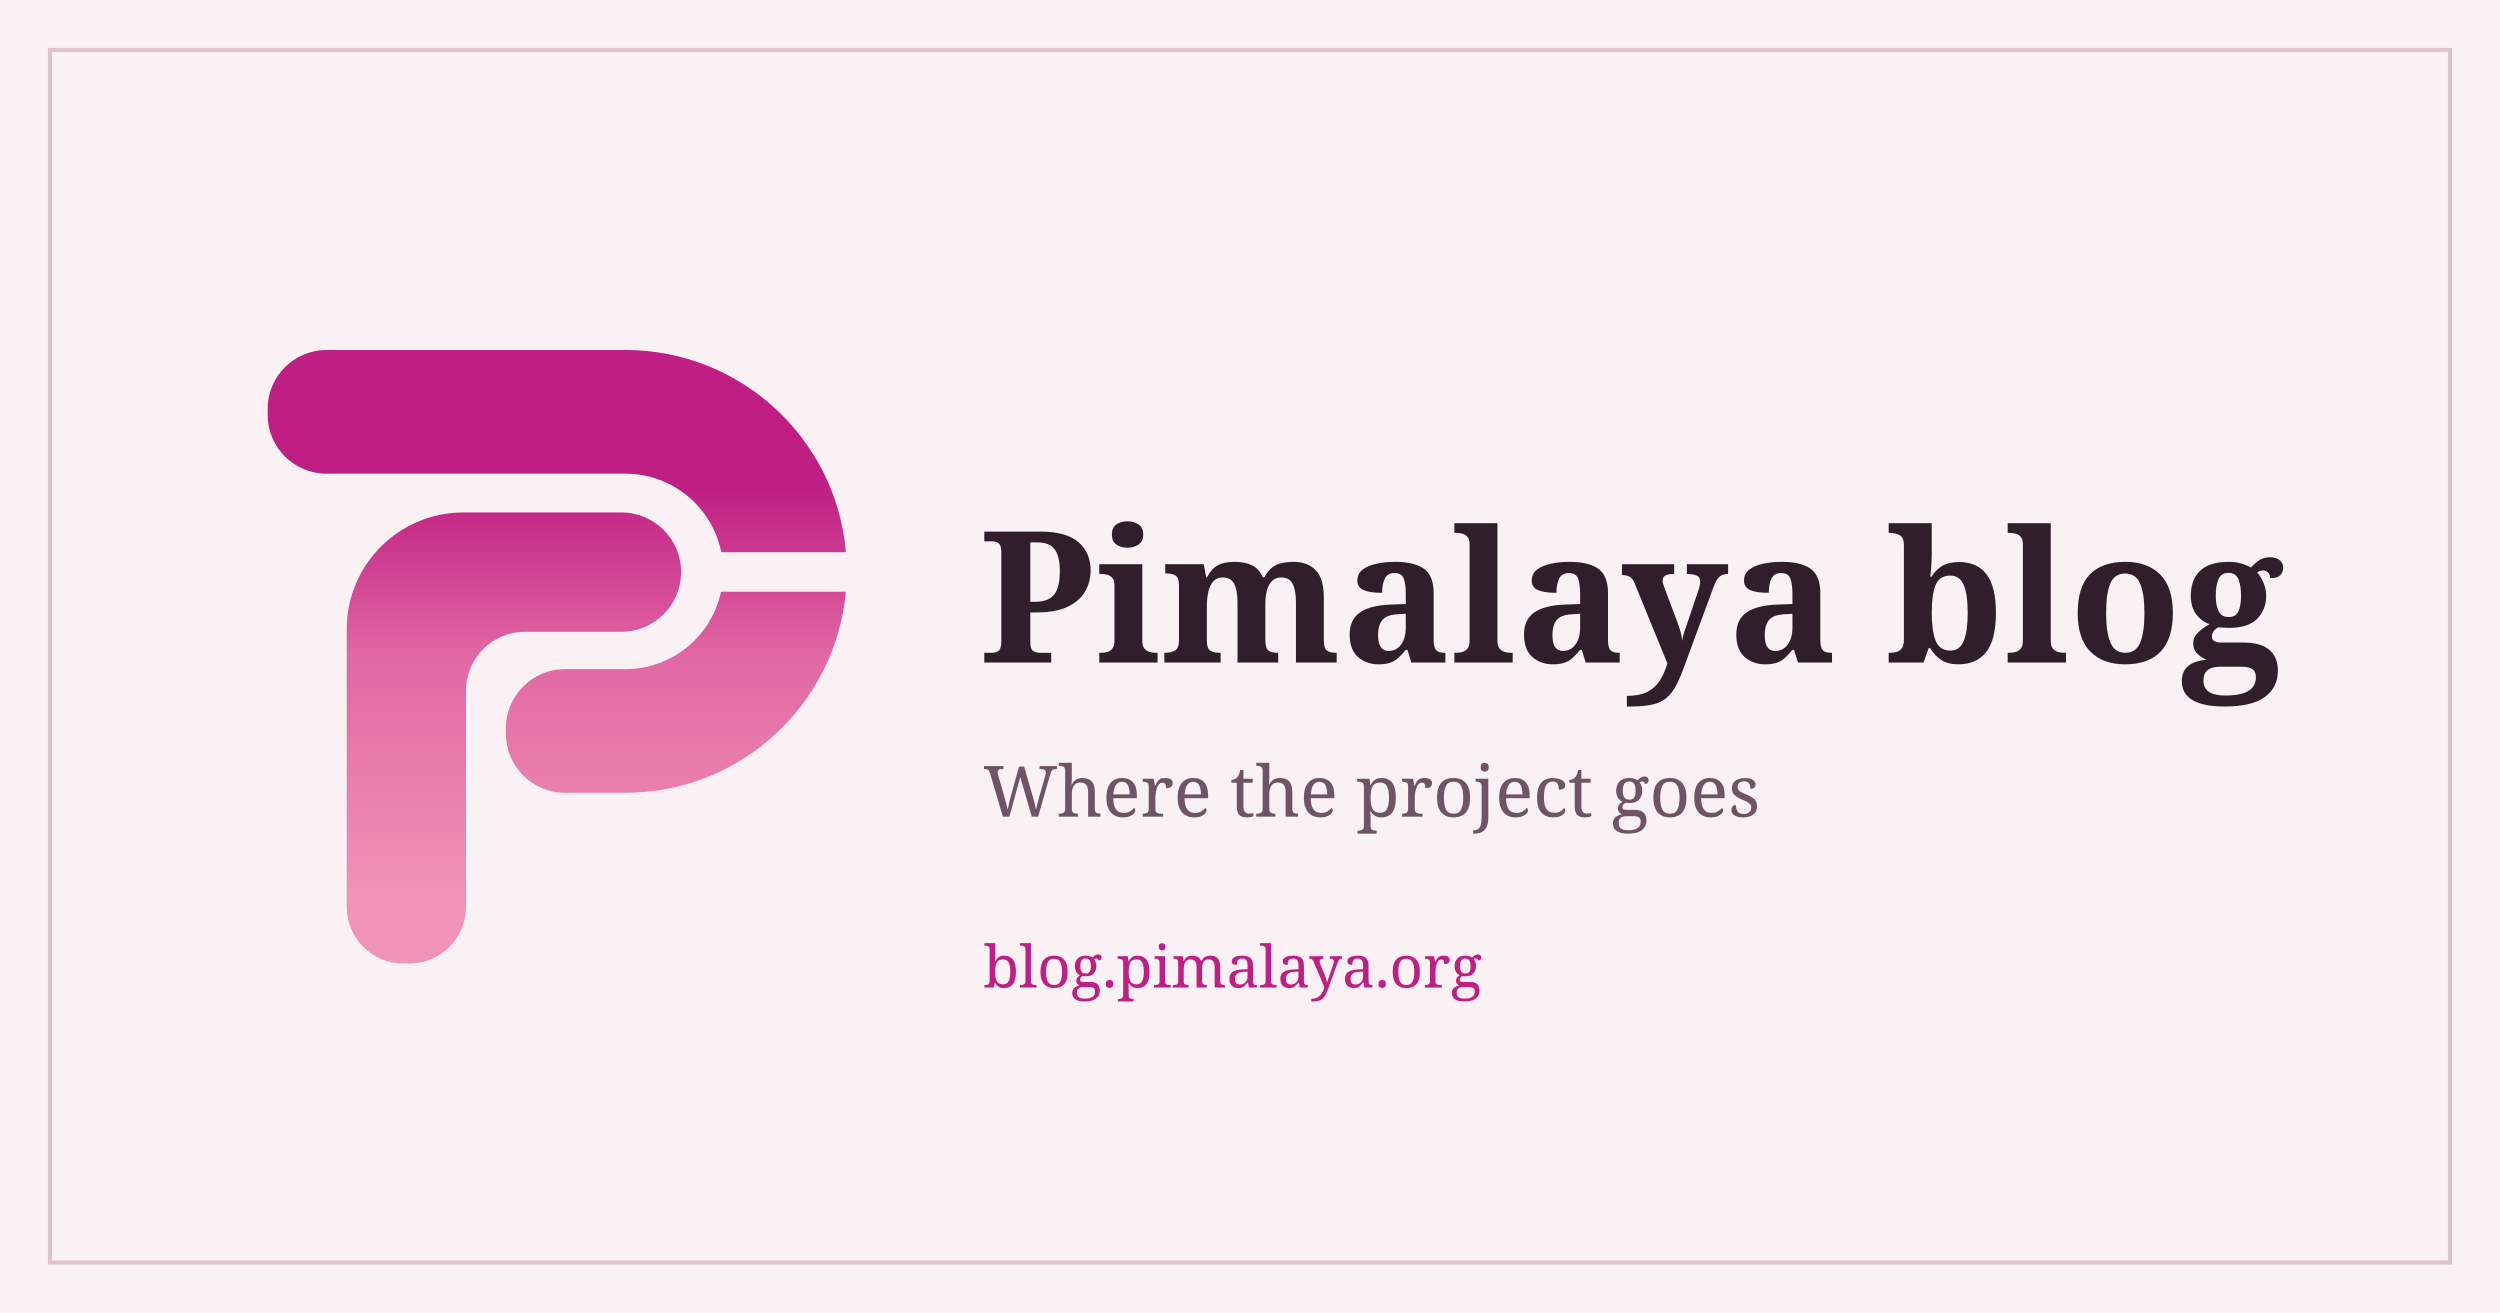
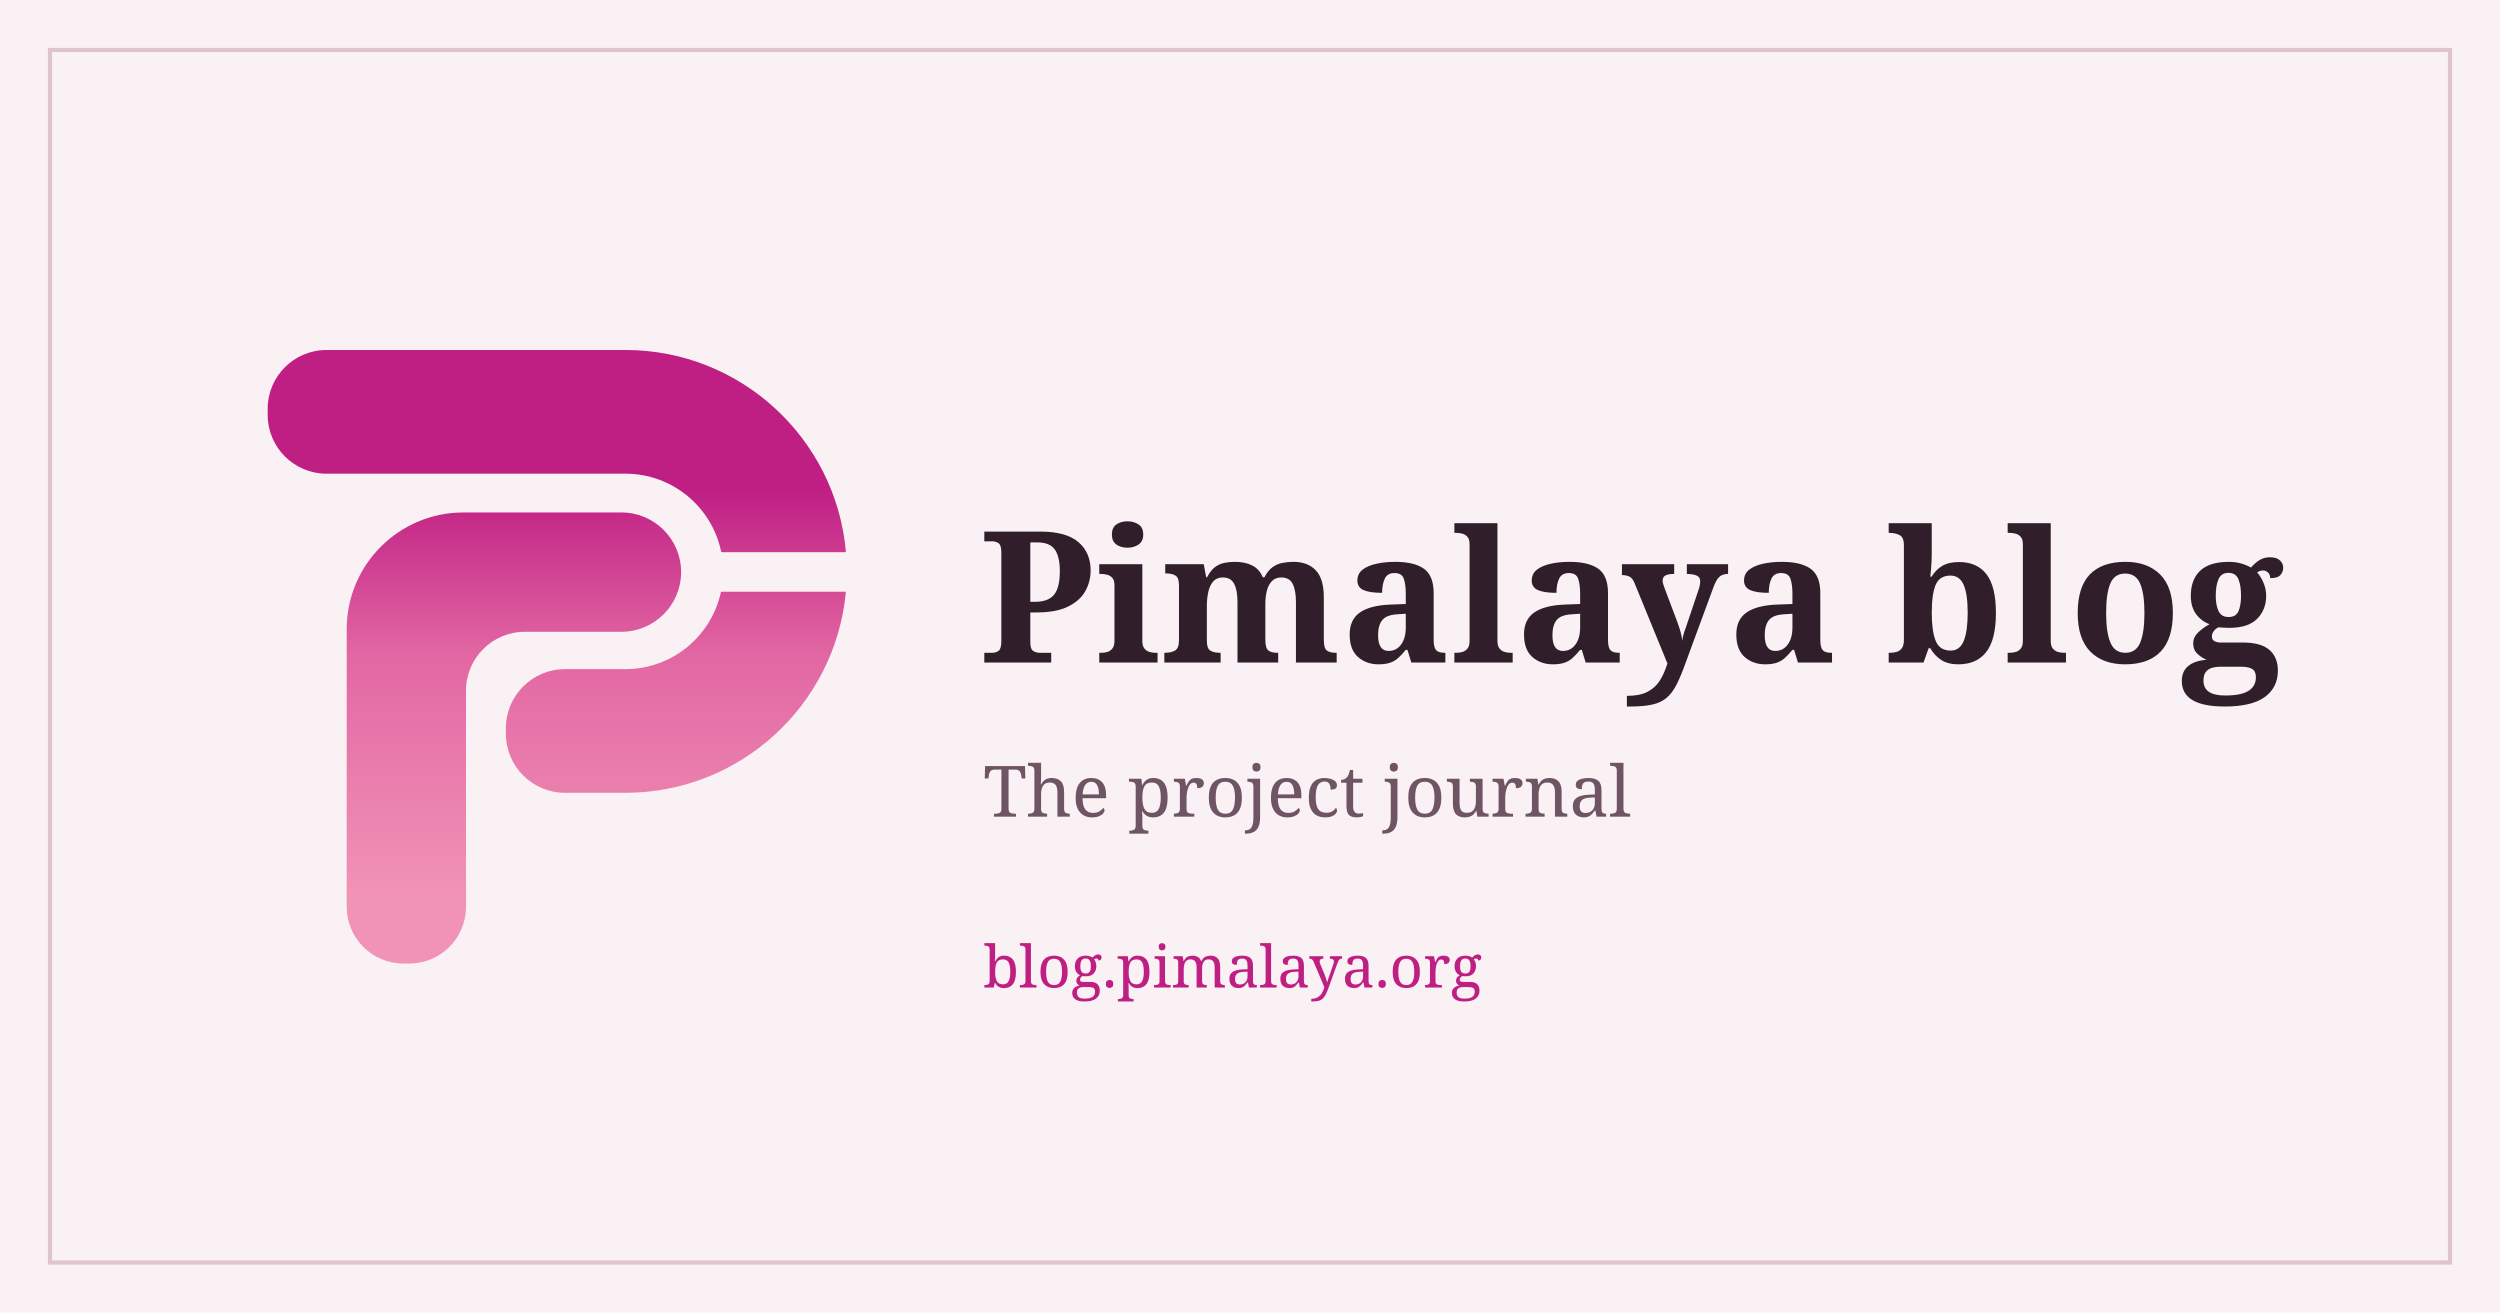
<svg xmlns="http://www.w3.org/2000/svg" width="1200" height="630" viewBox="0 0 1200 630">
  <defs>
    <linearGradient id="g" x1="254.18" y1="564.76" x2="254.18" y2="141.44" gradientUnits="userSpaceOnUse">
      <stop offset="0" stop-color="#f193b6" />
      <stop offset=".59" stop-color="#e267a3" />
      <stop offset="1" stop-color="#bf1e83" />
    </linearGradient>
  </defs>
  <rect width="1200" height="630" fill="#f9f1f3" />
  <rect x="24" y="24" width="1152" height="582" fill="none" stroke="#dfc3cf" stroke-width="2" />
  <g transform="translate(120, 168) scale(0.465)">
    <path fill="url(#g)" d="M445.013 229.29c0-34.01-27.57-61.58-61.58-61.58h-163.14c-66.54 0-120.47 53.94-120.47 120.47v286.6c0 32.33 26.21 58.54 58.54 58.54h6.06c32.33 0 58.54-26.21 58.54-58.54V351.67c0-33.58 27.22-60.81 60.81-60.81h99.66c34.01 0 61.58-27.57 61.58-61.58z" />
    <path fill="url(#g)" d="M487.373 208.71h126.66c.61 0 1.1-.53 1.04-1.14C604.453 91.35 506.503 0 387.553 0H78.993c-33.55 0-60.75 27.2-60.75 60.75v6.17c0 33.55 27.2 60.75 60.75 60.75h308.56c48.51 0 89.11 34.43 98.71 80.13.11.53.57.91 1.12.91z" />
    <path fill="url(#g)" d="M486.453 249.54c-.15 0-.28.11-.31.25-9.79 45.45-50.26 79.63-98.59 79.63h-62.34c-33.73 0-61.08 27.35-61.08 61.08v5.51c0 33.73 27.35 61.08 61.08 61.08h62.34c118.82 0 216.7-91.15 227.51-207.19a.334.334 0 0 0-.33-.36h-128.27z" />
  </g>
  <text x="470" y="318" font-family="Noto Serif, Georgia, serif" font-weight="700" font-size="88" fill="#301f2a">Pimalaya blog</text>
-   <text x="472" y="392" font-family="Noto Serif, Georgia, serif" font-size="34" fill="#6f5464">Where the project goes</text>
+   <text x="472" y="392" font-family="Noto Serif, Georgia, serif" font-size="34" fill="#6f5464">The project journal</text>
  <text x="472" y="474" font-family="Noto Serif, Georgia, serif" font-size="28" fill="#bf1e83">blog.pimalaya.org</text>
</svg>
